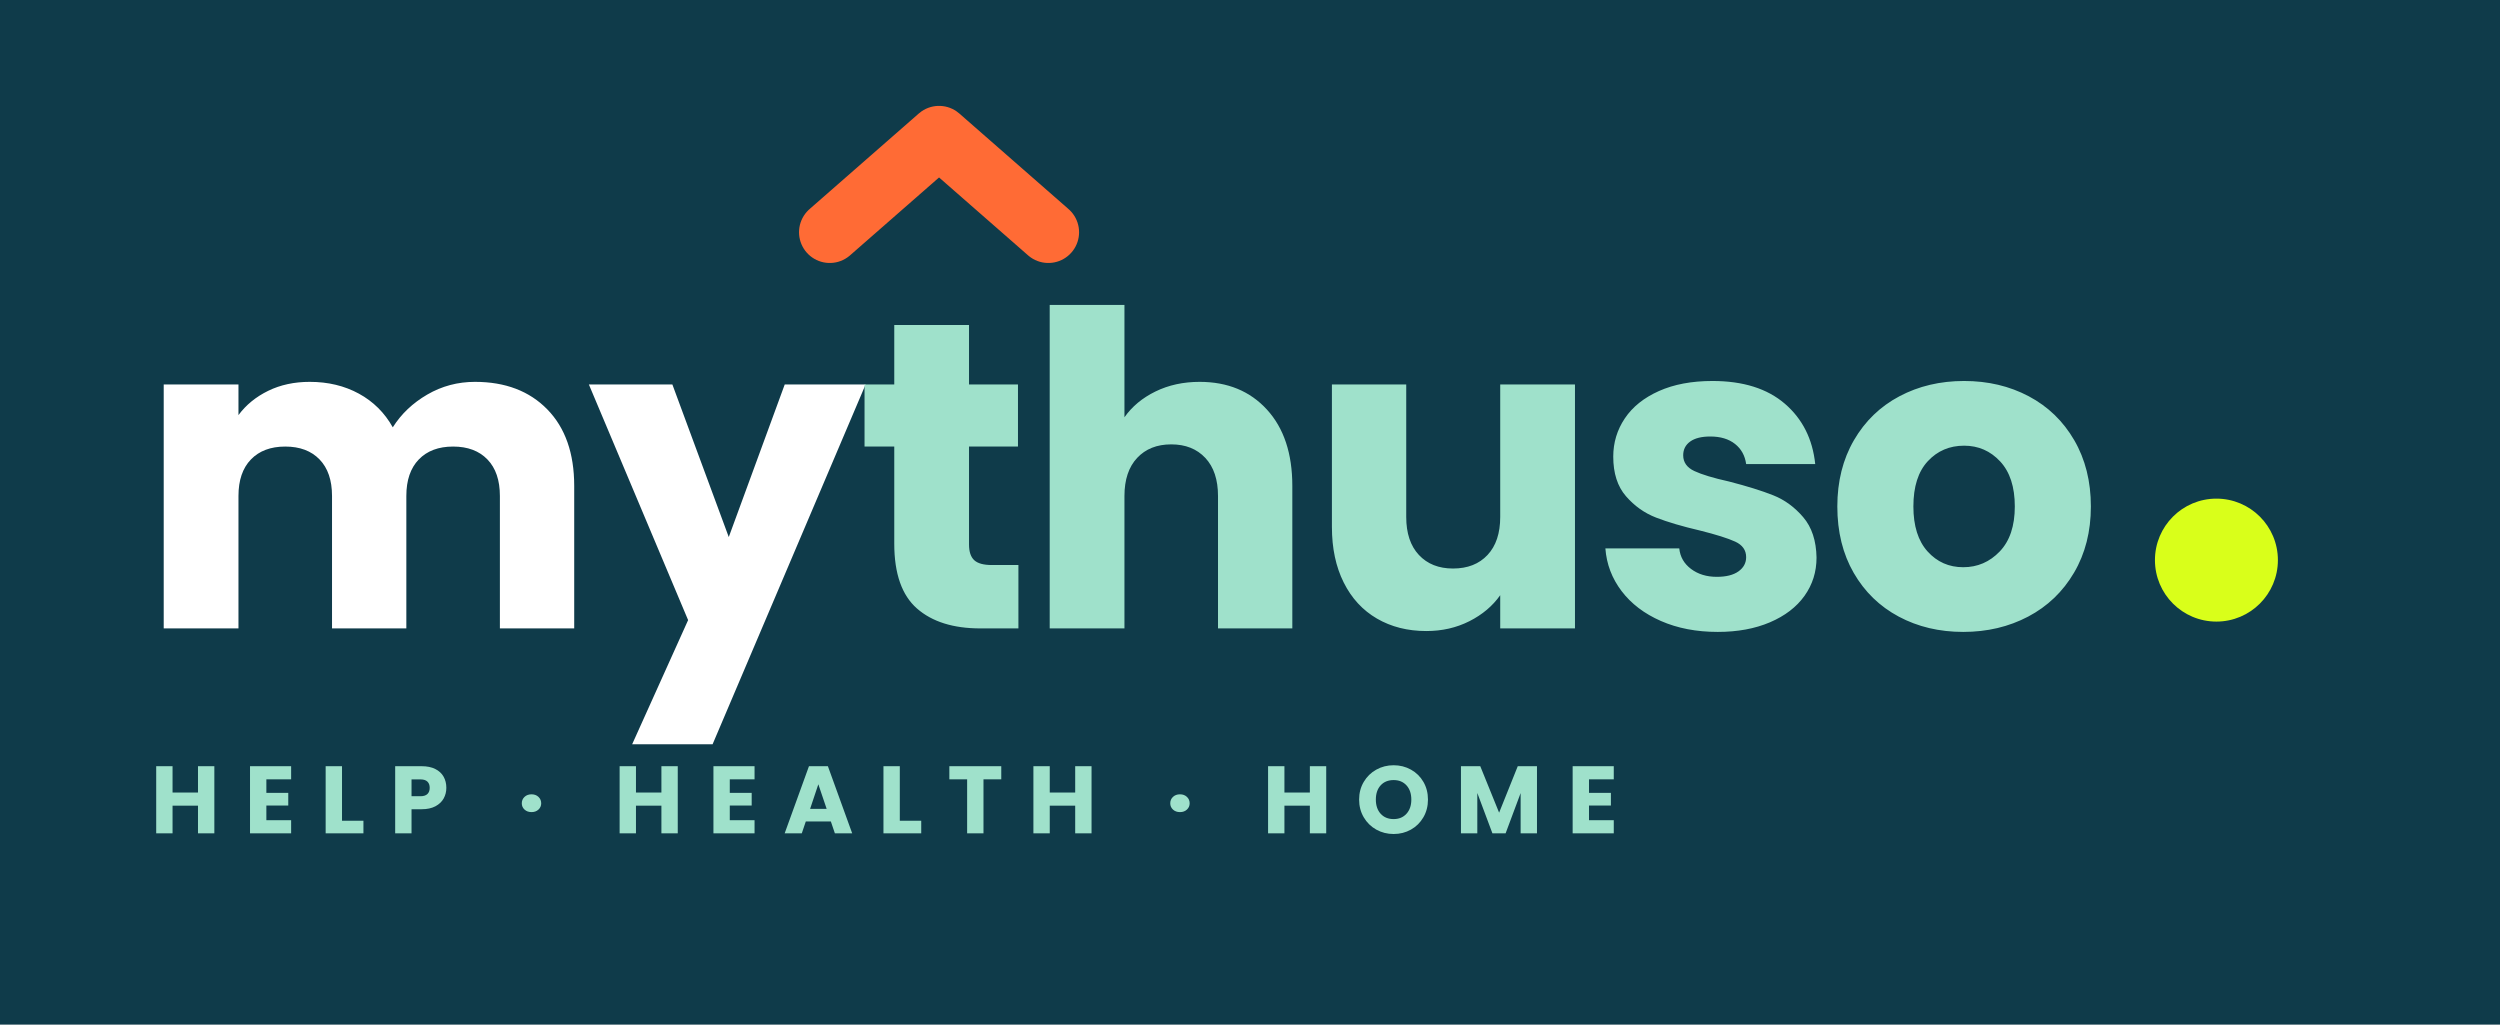
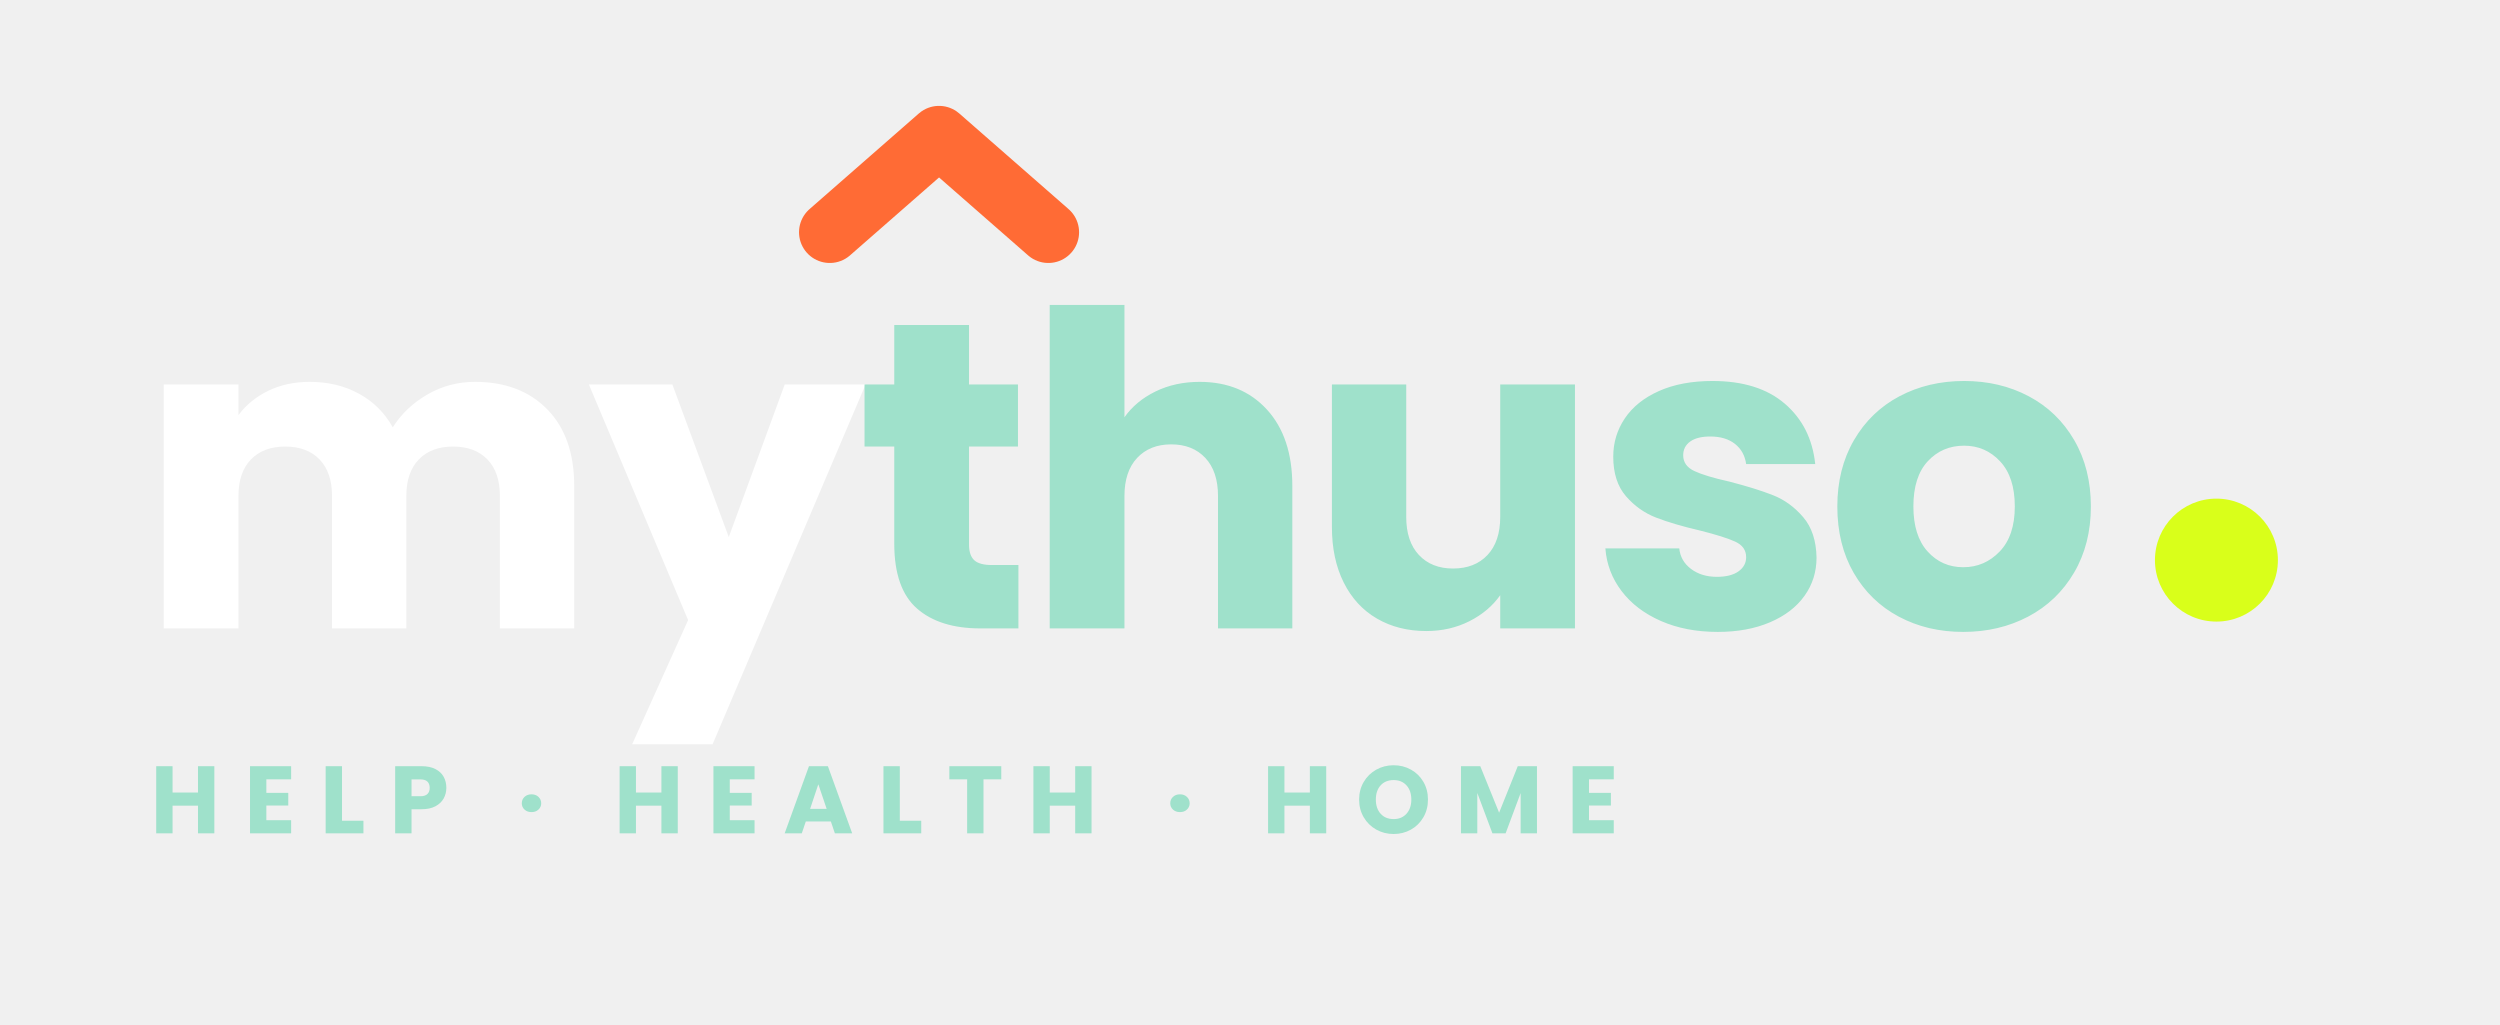
<svg xmlns="http://www.w3.org/2000/svg" viewBox="0 0 366 150" width="366" height="150" role="img" aria-label="MyThuso — Help. Health. Home.">
-   <rect width="366" height="150" fill="#0F3B4A" />
  <path d="M84.064 71.136V92.0H73.184V72.608Q73.184 69.152 71.36 67.264Q69.536 65.376 66.336 65.376Q63.136 65.376 61.312 67.264Q59.488 69.152 59.488 72.608V92.0H48.608V72.608Q48.608 69.152 46.784 67.264Q44.96 65.376 41.76 65.376Q38.56 65.376 36.736 67.264Q34.912 69.152 34.912 72.608V92.0H23.968V56.288H34.912V60.768Q36.576 58.528 39.264 57.216Q41.952 55.904 45.344 55.904Q49.376 55.904 52.544 57.632Q55.712 59.36 57.504 62.56Q59.36 59.616 62.56 57.76Q65.76 55.904 69.536 55.904Q76.192 55.904 80.128 59.936Q84.064 63.968 84.064 71.136Z M126.724 56.288 104.324 108.96H92.548L100.74 90.784L86.212 56.288H98.436L106.692 78.624L114.884 56.288Z" fill="#FFFFFF" />
  <path d="M149.096 82.72V92.0H143.528Q137.576 92.0 134.248 89.088Q130.92 86.176 130.92 79.584V65.376H126.568V56.288H130.92V47.584H141.864V56.288H149.032V65.376H141.864V79.712Q141.864 81.312 142.632 82.016Q143.4 82.72 145.192 82.72Z M189.196 71.136V92.0H178.316V72.608Q178.316 69.024 176.46 67.04Q174.604 65.056 171.468 65.056Q168.332 65.056 166.476 67.04Q164.62 69.024 164.62 72.608V92.0H153.676V44.64H164.62V61.088Q166.284 58.72 169.164 57.312Q172.044 55.904 175.628 55.904Q181.772 55.904 185.484 59.968Q189.196 64.032 189.196 71.136Z M230.576 56.288V92.0H219.632V87.136Q217.968 89.504 215.12 90.944Q212.272 92.384 208.816 92.384Q204.72 92.384 201.584 90.56Q198.448 88.736 196.72 85.28Q194.992 81.824 194.992 77.152V56.288H205.872V75.68Q205.872 79.264 207.728 81.248Q209.584 83.232 212.72 83.232Q215.92 83.232 217.776 81.248Q219.632 79.264 219.632 75.68V56.288Z M235.028 80.288H245.844Q246.036 82.144 247.572 83.296Q249.108 84.448 251.348 84.448Q253.396 84.448 254.516 83.648Q255.636 82.848 255.636 81.568Q255.636 80.032 254.036 79.296Q252.436 78.56 248.852 77.664Q245.012 76.768 242.452 75.776Q239.892 74.784 238.036 72.64Q236.18 70.496 236.18 66.848Q236.18 63.776 237.876 61.248Q239.572 58.72 242.868 57.248Q246.164 55.776 250.708 55.776Q257.428 55.776 261.3 59.104Q265.172 62.432 265.748 67.936H255.636Q255.38 66.08 254.004 64.992Q252.628 63.904 250.388 63.904Q248.468 63.904 247.444 64.64Q246.42 65.376 246.42 66.656Q246.42 68.192 248.052 68.96Q249.684 69.728 253.14 70.496Q257.108 71.52 259.604 72.512Q262.1 73.504 263.988 75.712Q265.876 77.92 265.94 81.632Q265.94 84.768 264.18 87.232Q262.42 89.696 259.124 91.104Q255.828 92.512 251.476 92.512Q246.804 92.512 243.156 90.912Q239.508 89.312 237.396 86.528Q235.284 83.744 235.028 80.288Z M268.984 74.144Q268.984 68.64 271.416 64.448Q273.848 60.256 278.072 58.016Q282.296 55.776 287.544 55.776Q292.792 55.776 297.016 58.016Q301.24 60.256 303.672 64.448Q306.104 68.64 306.104 74.144Q306.104 79.648 303.64 83.84Q301.176 88.032 296.92 90.272Q292.664 92.512 287.416 92.512Q282.168 92.512 277.976 90.272Q273.784 88.032 271.384 83.872Q268.984 79.712 268.984 74.144ZM294.968 74.144Q294.968 69.856 292.824 67.552Q290.68 65.248 287.544 65.248Q284.344 65.248 282.232 67.52Q280.12 69.792 280.12 74.144Q280.12 78.432 282.2 80.736Q284.28 83.04 287.416 83.04Q290.552 83.04 292.76 80.736Q294.968 78.432 294.968 74.144Z" fill="#9FE1CB" />
  <path d="M121.477 34 L137.477 20 L153.477 34" fill="none" stroke="#FF6B35" stroke-width="9" stroke-linejoin="round" stroke-linecap="round" />
  <circle cx="324.484" cy="82" r="9" fill="#D9FF1A" />
  <path d="M31.38 112.172V122.0H28.986V117.954H25.262V122.0H22.868V112.172H25.262V116.022H28.986V112.172Z M38.996 114.09V116.078H42.202V117.926H38.996V120.082H42.622V122.0H36.602V112.172H42.622V114.09Z M50.07 120.152H53.206V122.0H47.676V112.172H50.07Z M61.732 118.472H60.248V122.0H57.854V112.172H61.732Q62.908 112.172 63.72 112.578Q64.532 112.984 64.938 113.698Q65.344 114.412 65.344 115.336Q65.344 116.19 64.952 116.897Q64.56 117.604 63.748 118.038Q62.936 118.472 61.732 118.472ZM62.908 115.336Q62.908 114.748 62.572 114.426Q62.236 114.104 61.55 114.104H60.248V116.568H61.55Q62.236 116.568 62.572 116.246Q62.908 115.924 62.908 115.336Z M76.39 117.604Q76.39 117.044 76.789 116.666Q77.188 116.288 77.818 116.288Q78.434 116.288 78.833 116.666Q79.232 117.044 79.232 117.604Q79.232 118.15 78.833 118.521Q78.434 118.892 77.818 118.892Q77.188 118.892 76.789 118.521Q76.39 118.15 76.39 117.604Z M99.224 112.172V122.0H96.83V117.954H93.106V122.0H90.712V112.172H93.106V116.022H96.83V112.172Z M106.84 114.09V116.078H110.046V117.926H106.84V120.082H110.466V122.0H104.446V112.172H110.466V114.09Z M121.638 120.264H117.97L117.382 122.0H114.876L118.432 112.172H121.204L124.76 122.0H122.226ZM121.022 118.416 119.804 114.818 118.6 118.416Z M131.732 120.152H134.868V122.0H129.338V112.172H131.732Z M146.586 112.172V114.09H143.982V122.0H141.588V114.09H138.984V112.172Z M159.802 112.172V122.0H157.408V117.954H153.684V122.0H151.29V112.172H153.684V116.022H157.408V112.172Z M171.324 117.604Q171.324 117.044 171.723 116.666Q172.122 116.288 172.752 116.288Q173.368 116.288 173.767 116.666Q174.166 117.044 174.166 117.604Q174.166 118.15 173.767 118.521Q173.368 118.892 172.752 118.892Q172.122 118.892 171.723 118.521Q171.324 118.15 171.324 117.604Z M194.158 112.172V122.0H191.764V117.954H188.04V122.0H185.646V112.172H188.04V116.022H191.764V112.172Z M198.974 117.058Q198.974 115.616 199.653 114.468Q200.332 113.32 201.487 112.676Q202.642 112.032 204.028 112.032Q205.414 112.032 206.569 112.676Q207.724 113.32 208.389 114.468Q209.054 115.616 209.054 117.058Q209.054 118.5 208.382 119.655Q207.71 120.81 206.562 121.454Q205.414 122.098 204.028 122.098Q202.642 122.098 201.487 121.454Q200.332 120.81 199.653 119.655Q198.974 118.5 198.974 117.058ZM206.618 117.058Q206.618 115.756 205.911 114.979Q205.204 114.202 204.028 114.202Q202.838 114.202 202.131 114.972Q201.424 115.742 201.424 117.058Q201.424 118.36 202.131 119.137Q202.838 119.914 204.028 119.914Q205.204 119.914 205.911 119.13Q206.618 118.346 206.618 117.058Z M225.014 112.172V122.0H222.62V116.106L220.422 122.0H218.49L216.278 116.092V122.0H213.884V112.172H216.712L219.47 118.976L222.2 112.172Z M232.63 114.09V116.078H235.836V117.926H232.63V120.082H236.256V122.0H230.236V112.172H236.256V114.09Z" fill="#9FE1CB" />
</svg>
